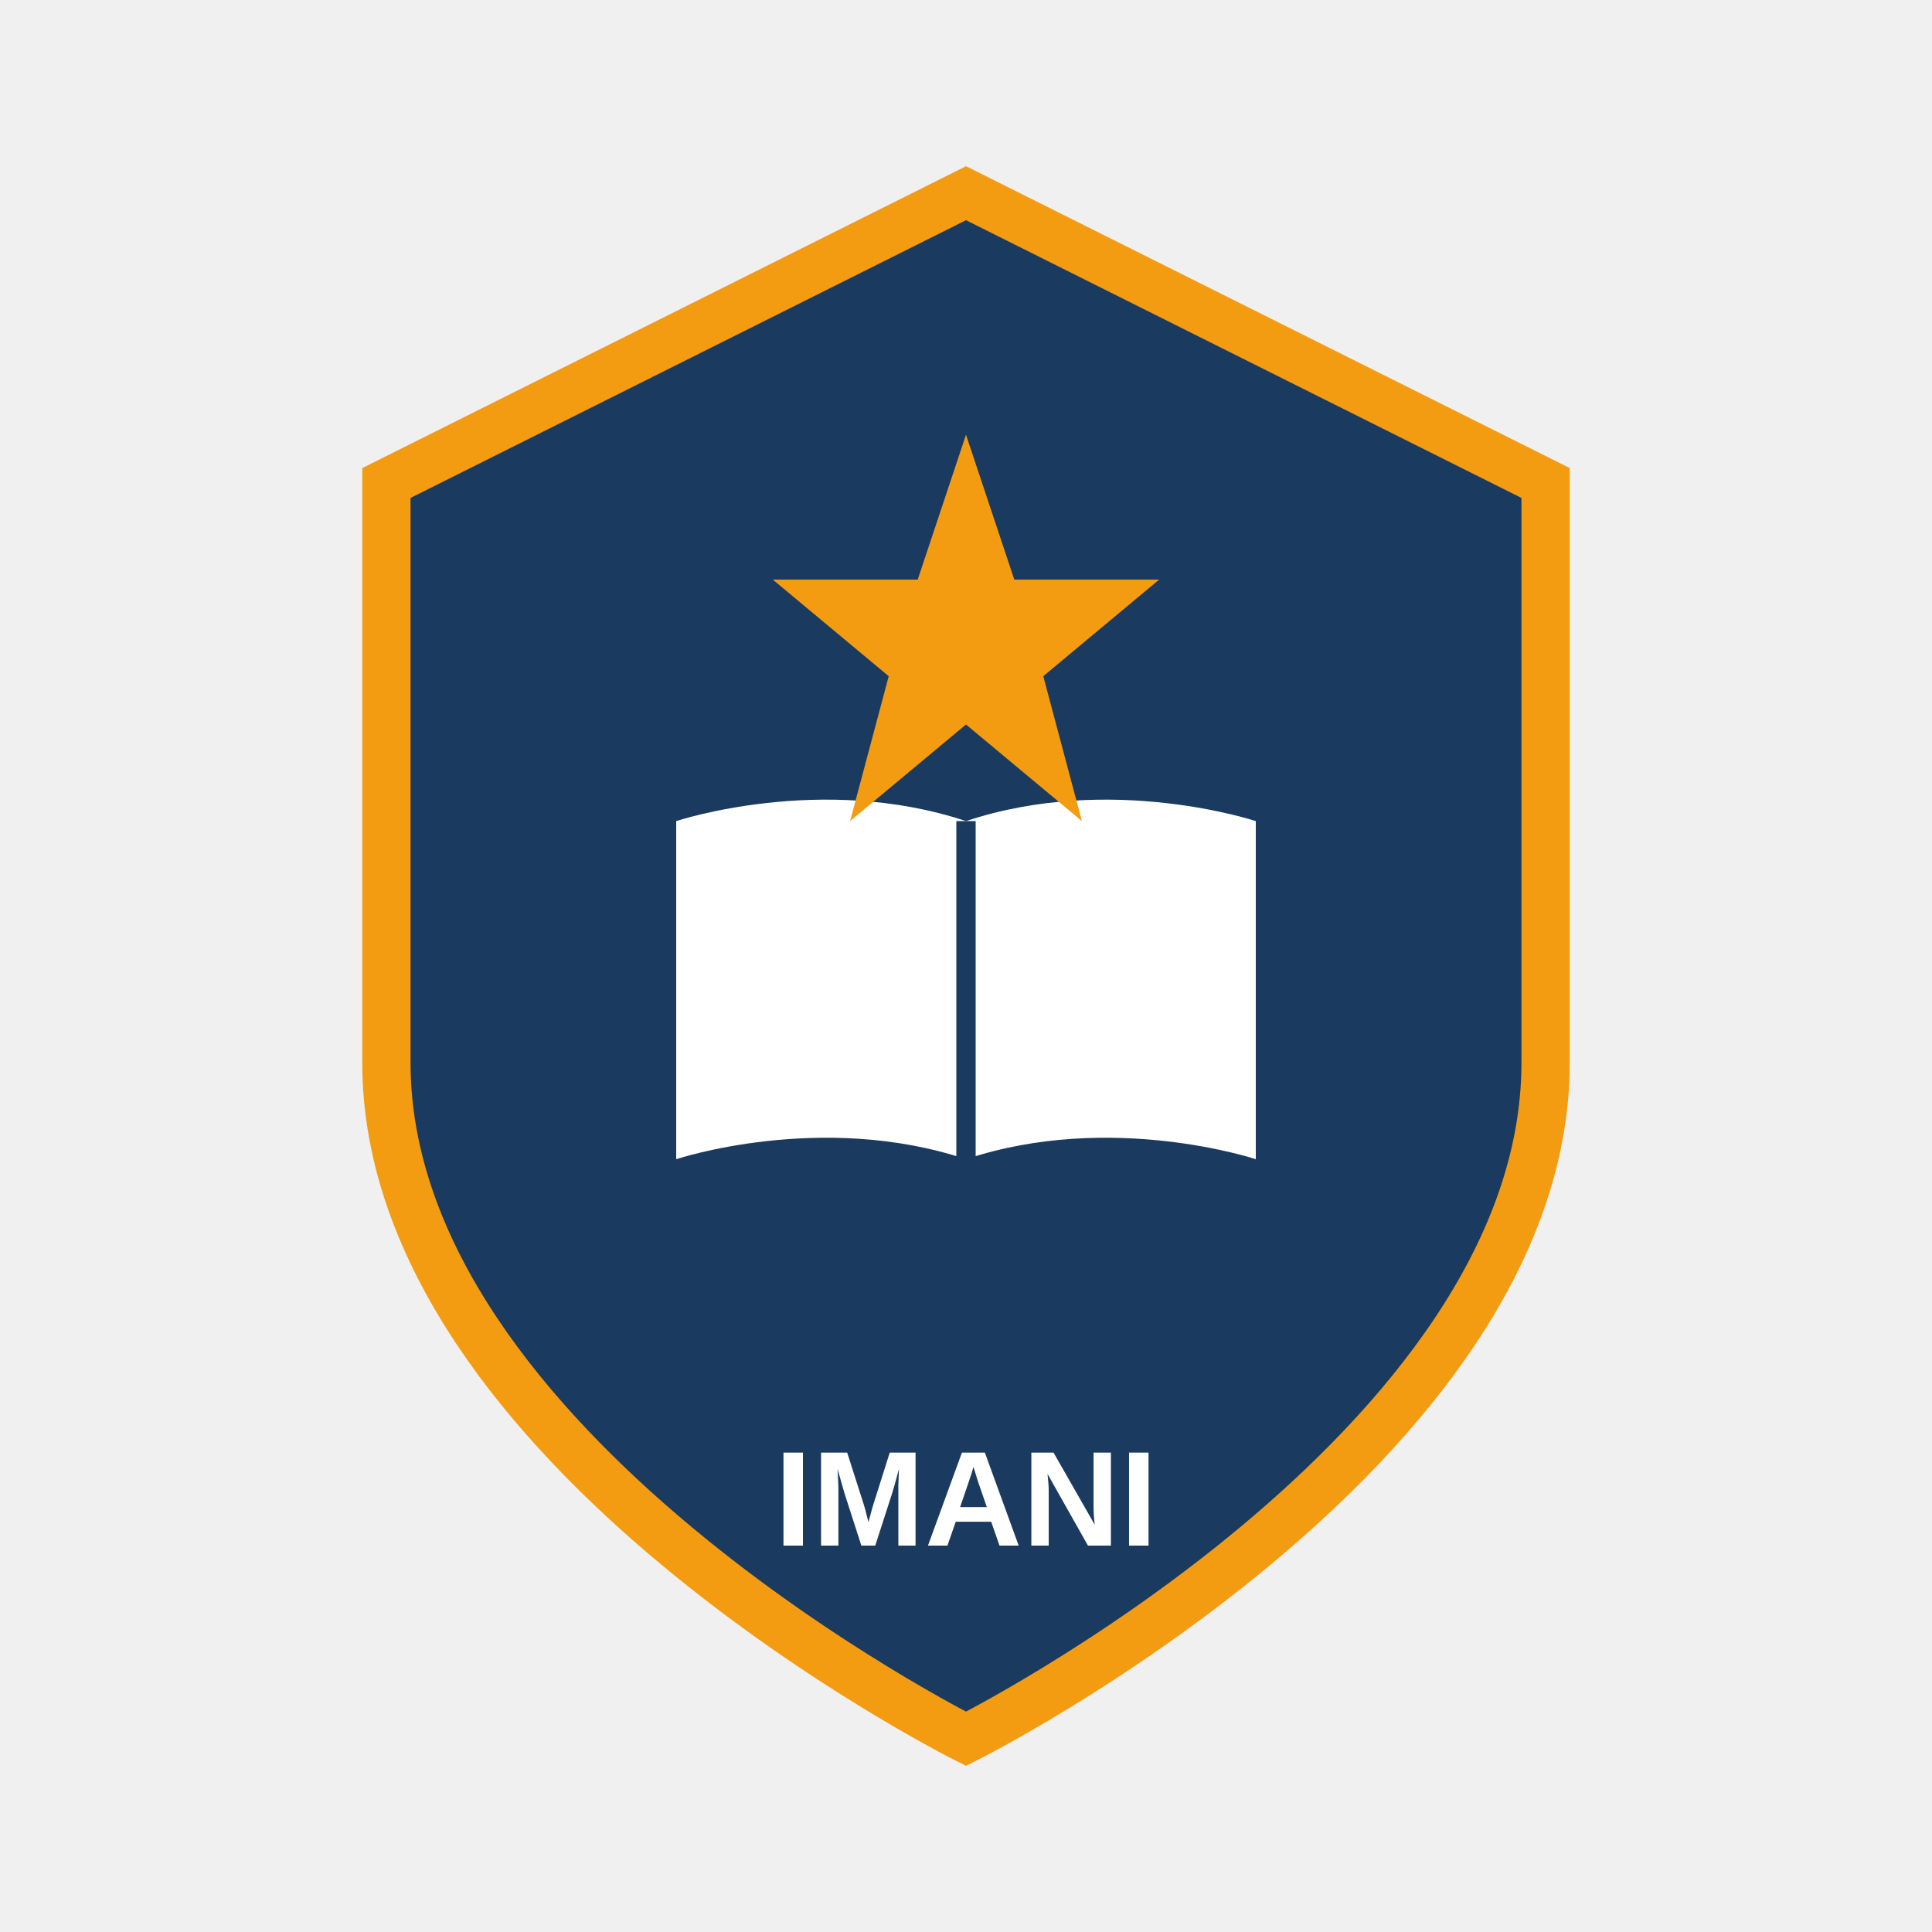
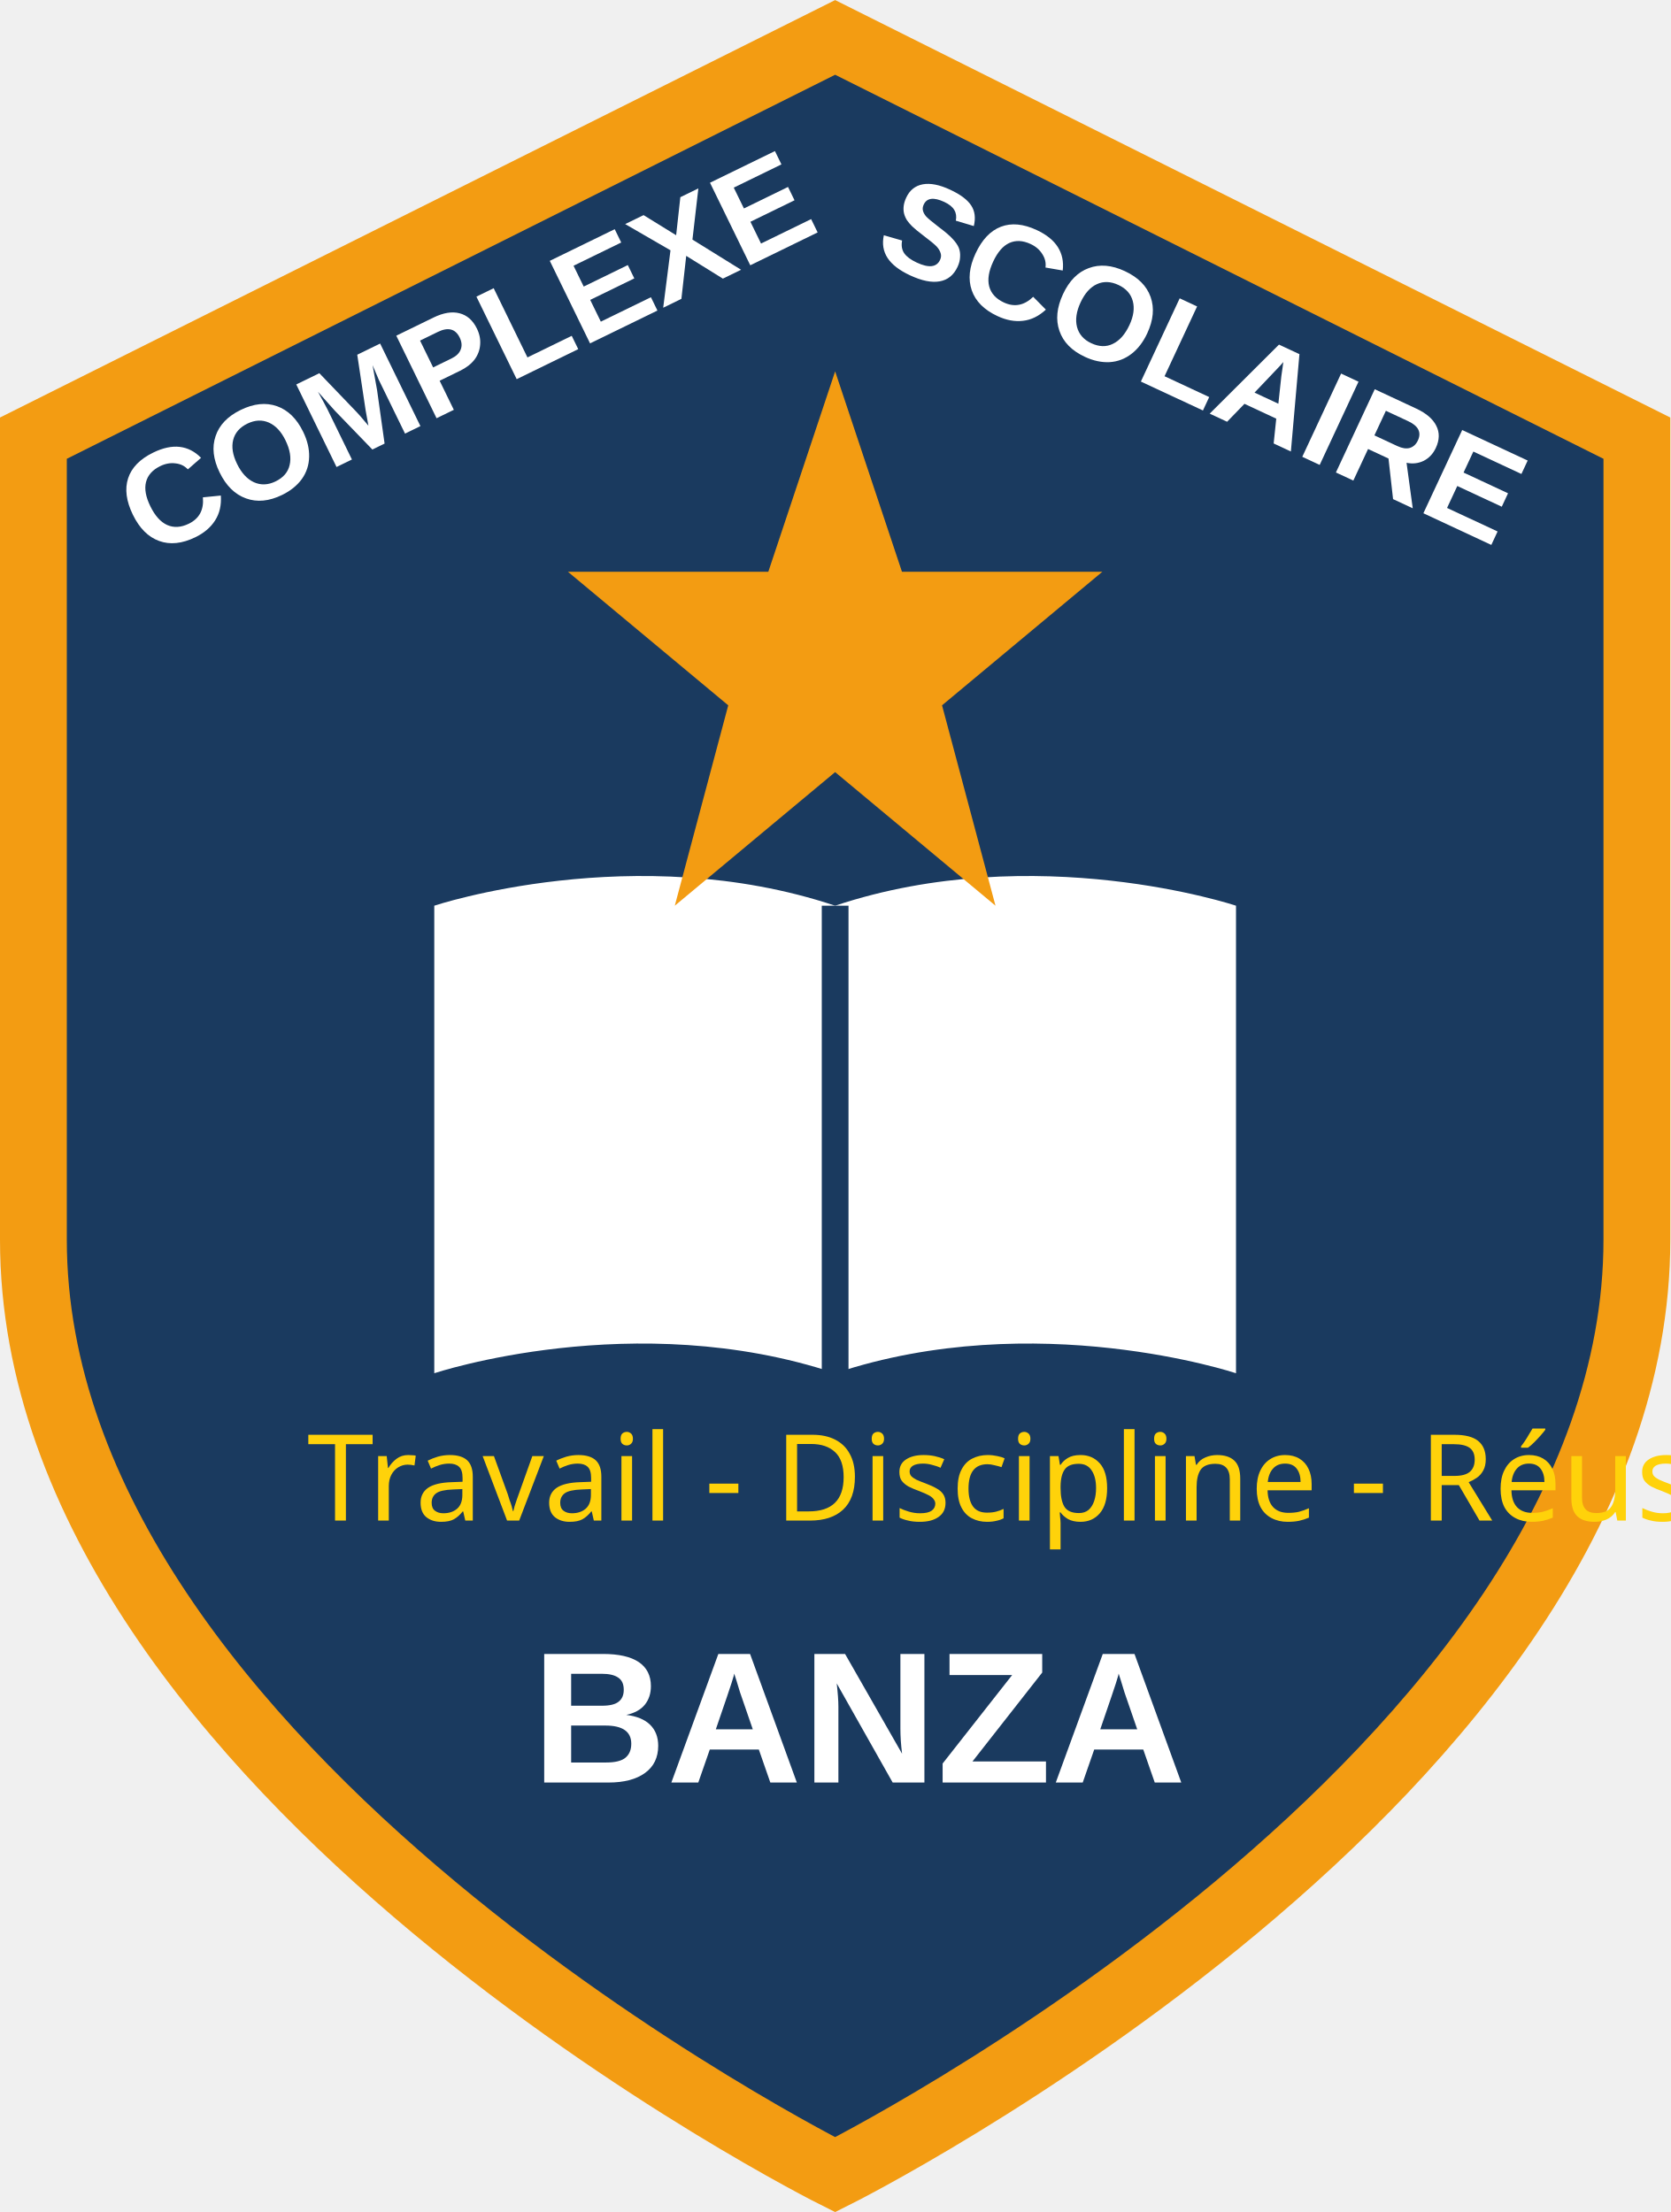
- <svg xmlns="http://www.w3.org/2000/svg" width="200" height="200" viewBox="0 0 200 200">
-   <path d="M100 20 L40 50 V110 C40 150 100 180 100 180 C100 180 160 150 160 110 V50 L100 20Z" fill="#1a3a5f" stroke="#f39c12" stroke-width="5" />
-   <path d="M70 120 C70 120 85 115 100 120 C115 115 130 120 130 120 V85 C130 85 115 80 100 85 C85 80 70 85 70 85 V120" fill="white" />
-   <line x1="100" y1="85" x2="100" y2="120" stroke="#1a3a5f" stroke-width="2" />
-   <polygon points="100,45 105,60 120,60 108,70 112,85 100,75 88,85 92,70 80,60 95,60" fill="#f39c12" />
-   <text x="100" y="160" font-family="Poppins, Arial" font-size="14" fill="white" text-anchor="middle" font-weight="bold">IMANI</text>
+ <svg xmlns="http://www.w3.org/2000/svg" id="Calque_1" data-name="Calque 1" viewBox="0 0 125 165.59">
+   <defs>
+     <style>
+             .cls-1 {
+                 fill: #1a3a5f;
+                 stroke: #f39c12;
+                 stroke-width: 5px;
+             }
+ 
+             .cls-2,
+             .cls-5,
+             .cls-7 {
+                 fill: #fff;
+             }
+ 
+             .cls-3 {
+                 fill: none;
+                 stroke: #1a3a5f;
+                 stroke-width: 2px;
+             }
+ 
+             .cls-4 {
+                 fill: #f39c12;
+             }
+ 
+             .cls-5,
+             .cls-7 {
+                 isolation: isolate;
+                 font-family: Arial-BoldMT, Arial;
+                 font-weight: 700;
+             }
+ 
+             .cls-5 {
+                 font-size: 14px;
+             }
+ 
+             .cls-6 {
+                 letter-spacing: -0.04em;
+             }
+ 
+             .cls-7 {
+                 font-size: 10px;
+             }
+ 
+             .cls-8 {
+                 font-size: 9px;
+                 fill: #ffd20a;
+                 font-family: AgencyFB-Reg, Agency FB;
+             }
+         </style>
+   </defs>
+   <path class="cls-1" d="M100,20,40,50v60c0,40,60,70,60,70s60-30,60-70V50Z" transform="translate(-37.5 -17.2)" />
+   <path class="cls-2" d="M70,120s15-5,30,0c15-5,30,0,30,0V85s-15-5-30,0c-15-5-30,0-30,0v35" transform="translate(-37.5 -17.2)" />
+   <line class="cls-3" x1="62.5" y1="67.8" x2="62.5" y2="102.8" />
+   <polygon class="cls-4" points="62.5 27.8 67.5 42.8 82.5 42.8 70.5 52.8 74.5 67.8 62.5 57.8 50.5 67.8 54.5 52.8 42.5 42.8 57.5 42.8 62.5 27.8" />
+   <text class="cls-5" transform="translate(39.79 133.44)">BANZ<tspan class="cls-6" x="38.88" y="0">A</tspan>
+   </text>
+   <text class="cls-7" transform="translate(11.1 41.83) rotate(-26)">COMPLEXE</text>
+   <text class="cls-7" transform="translate(65.13 19.12) rotate(25)">SCOLAIRE</text>
+   <text class="cls-8" transform="translate(22.98 113.83)">Travail - Discipline - Réussite</text>
</svg>
